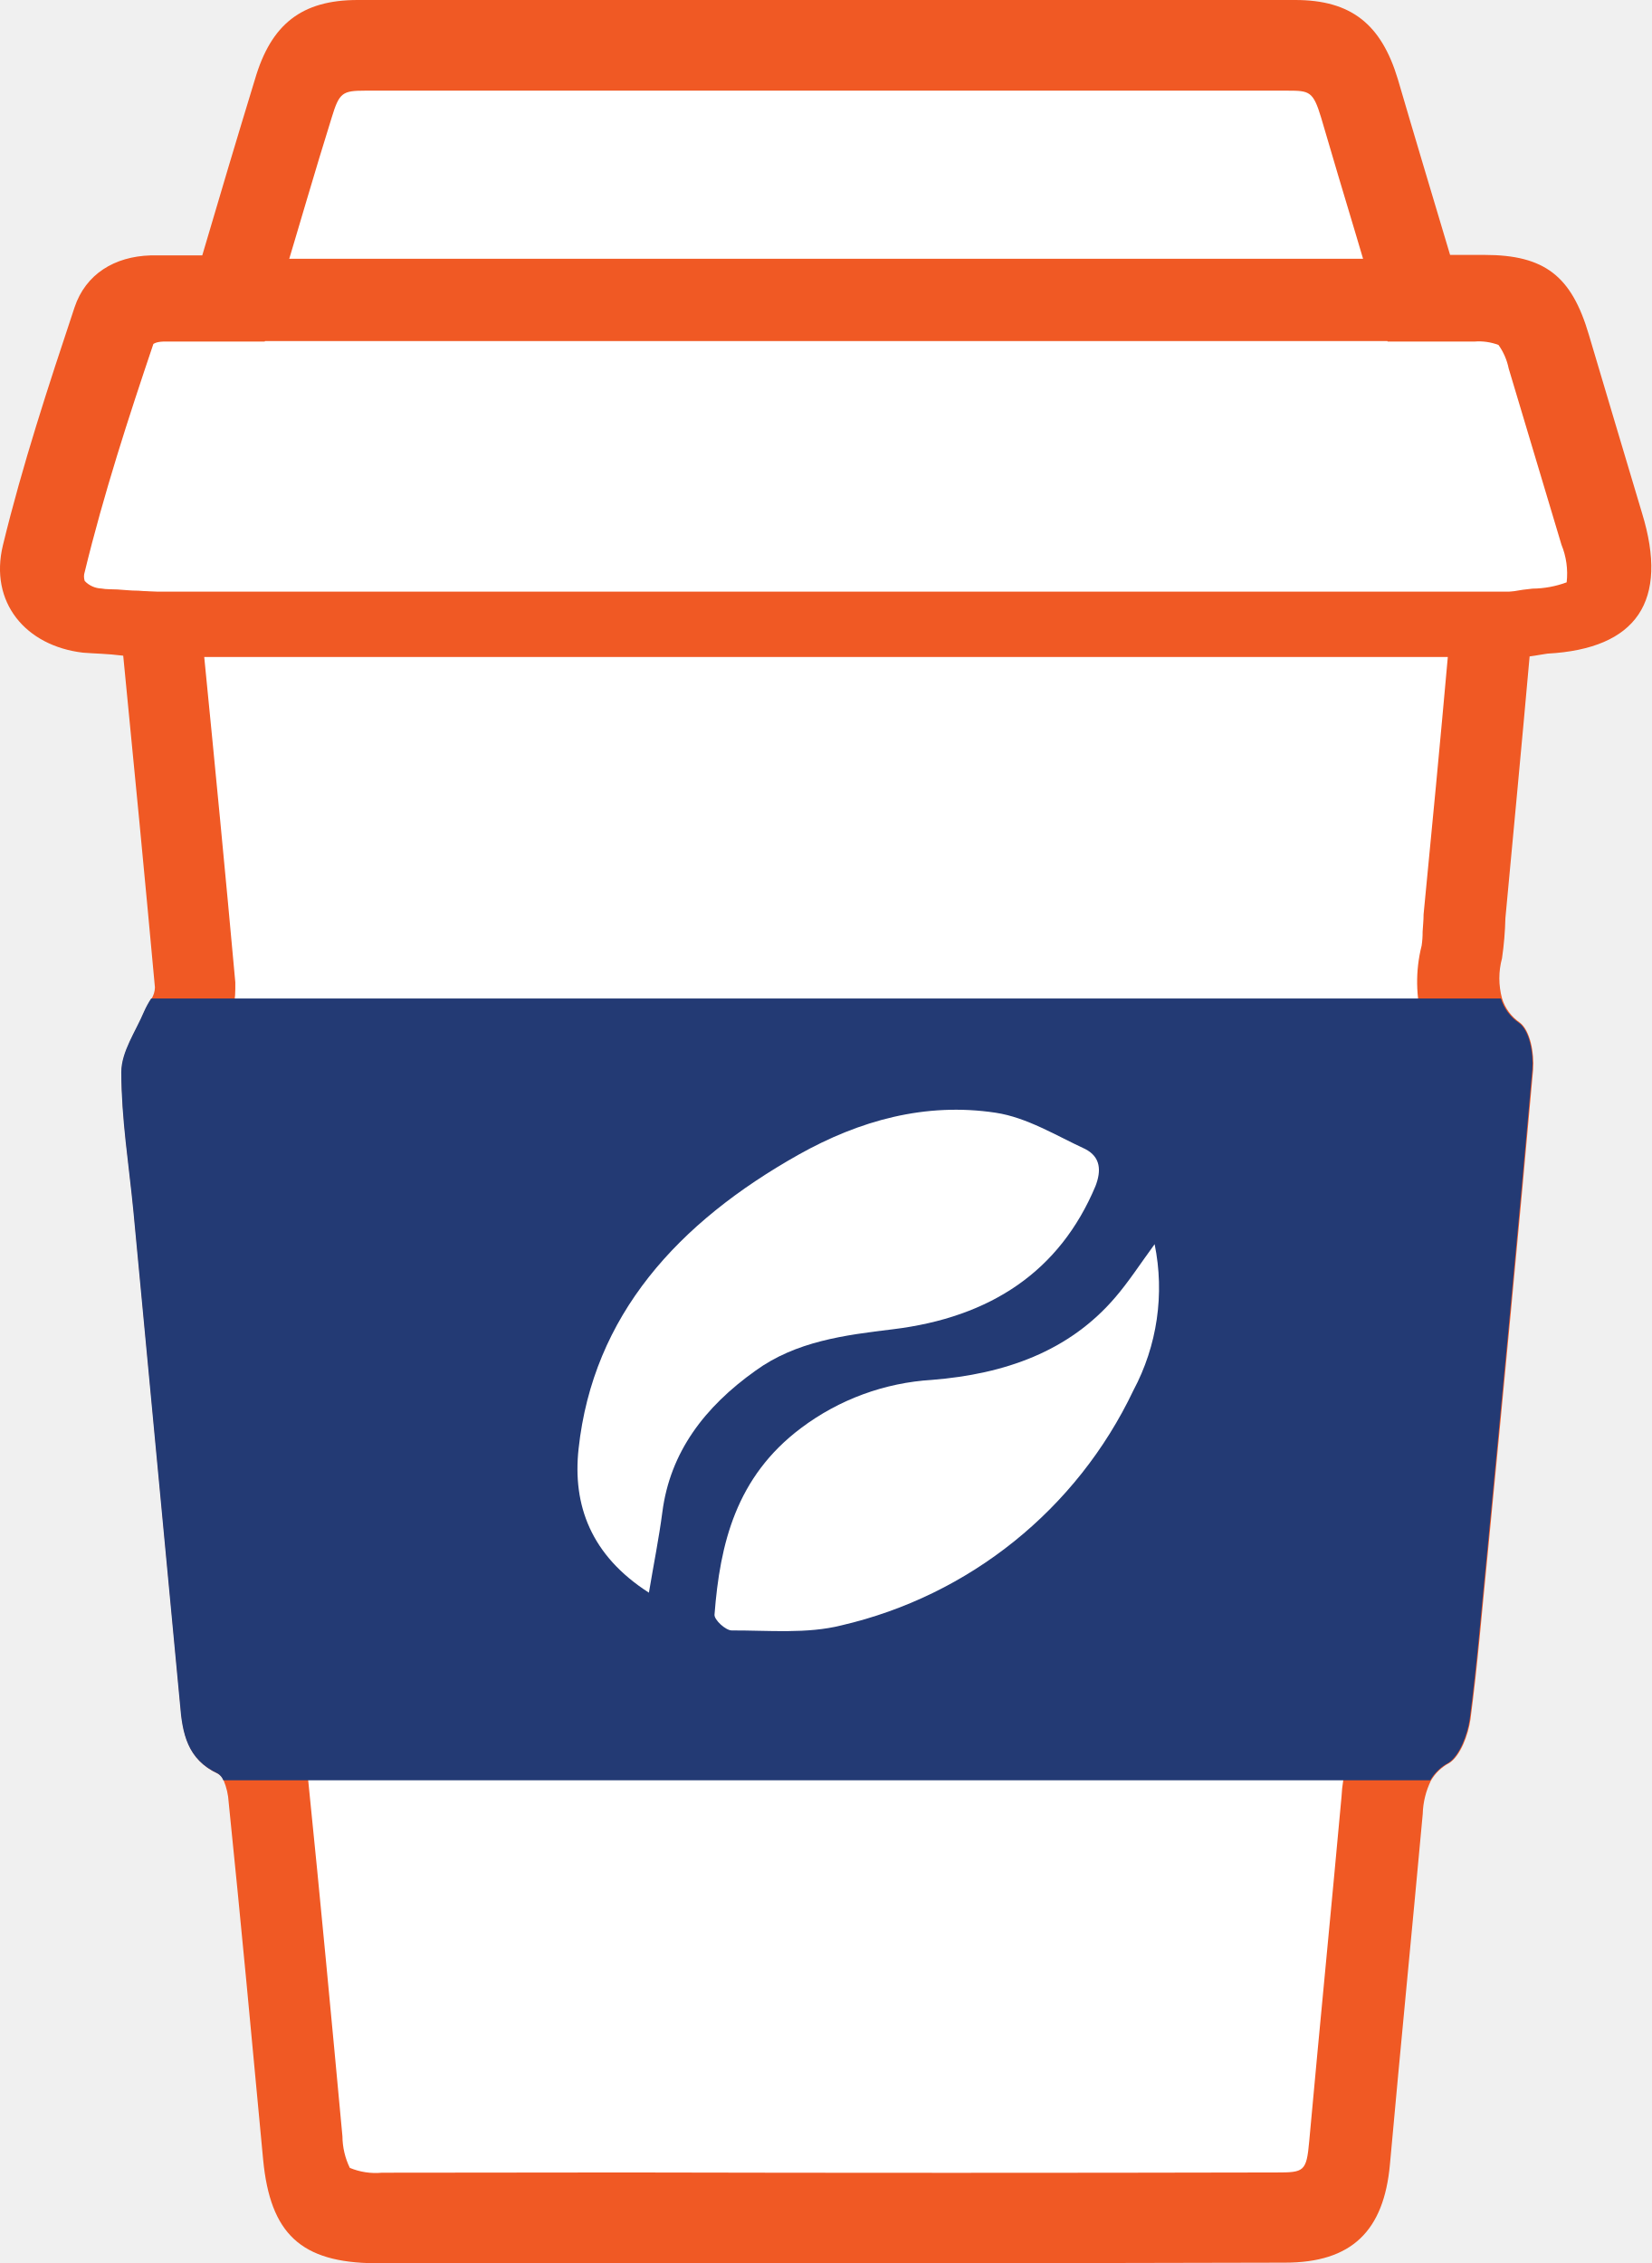
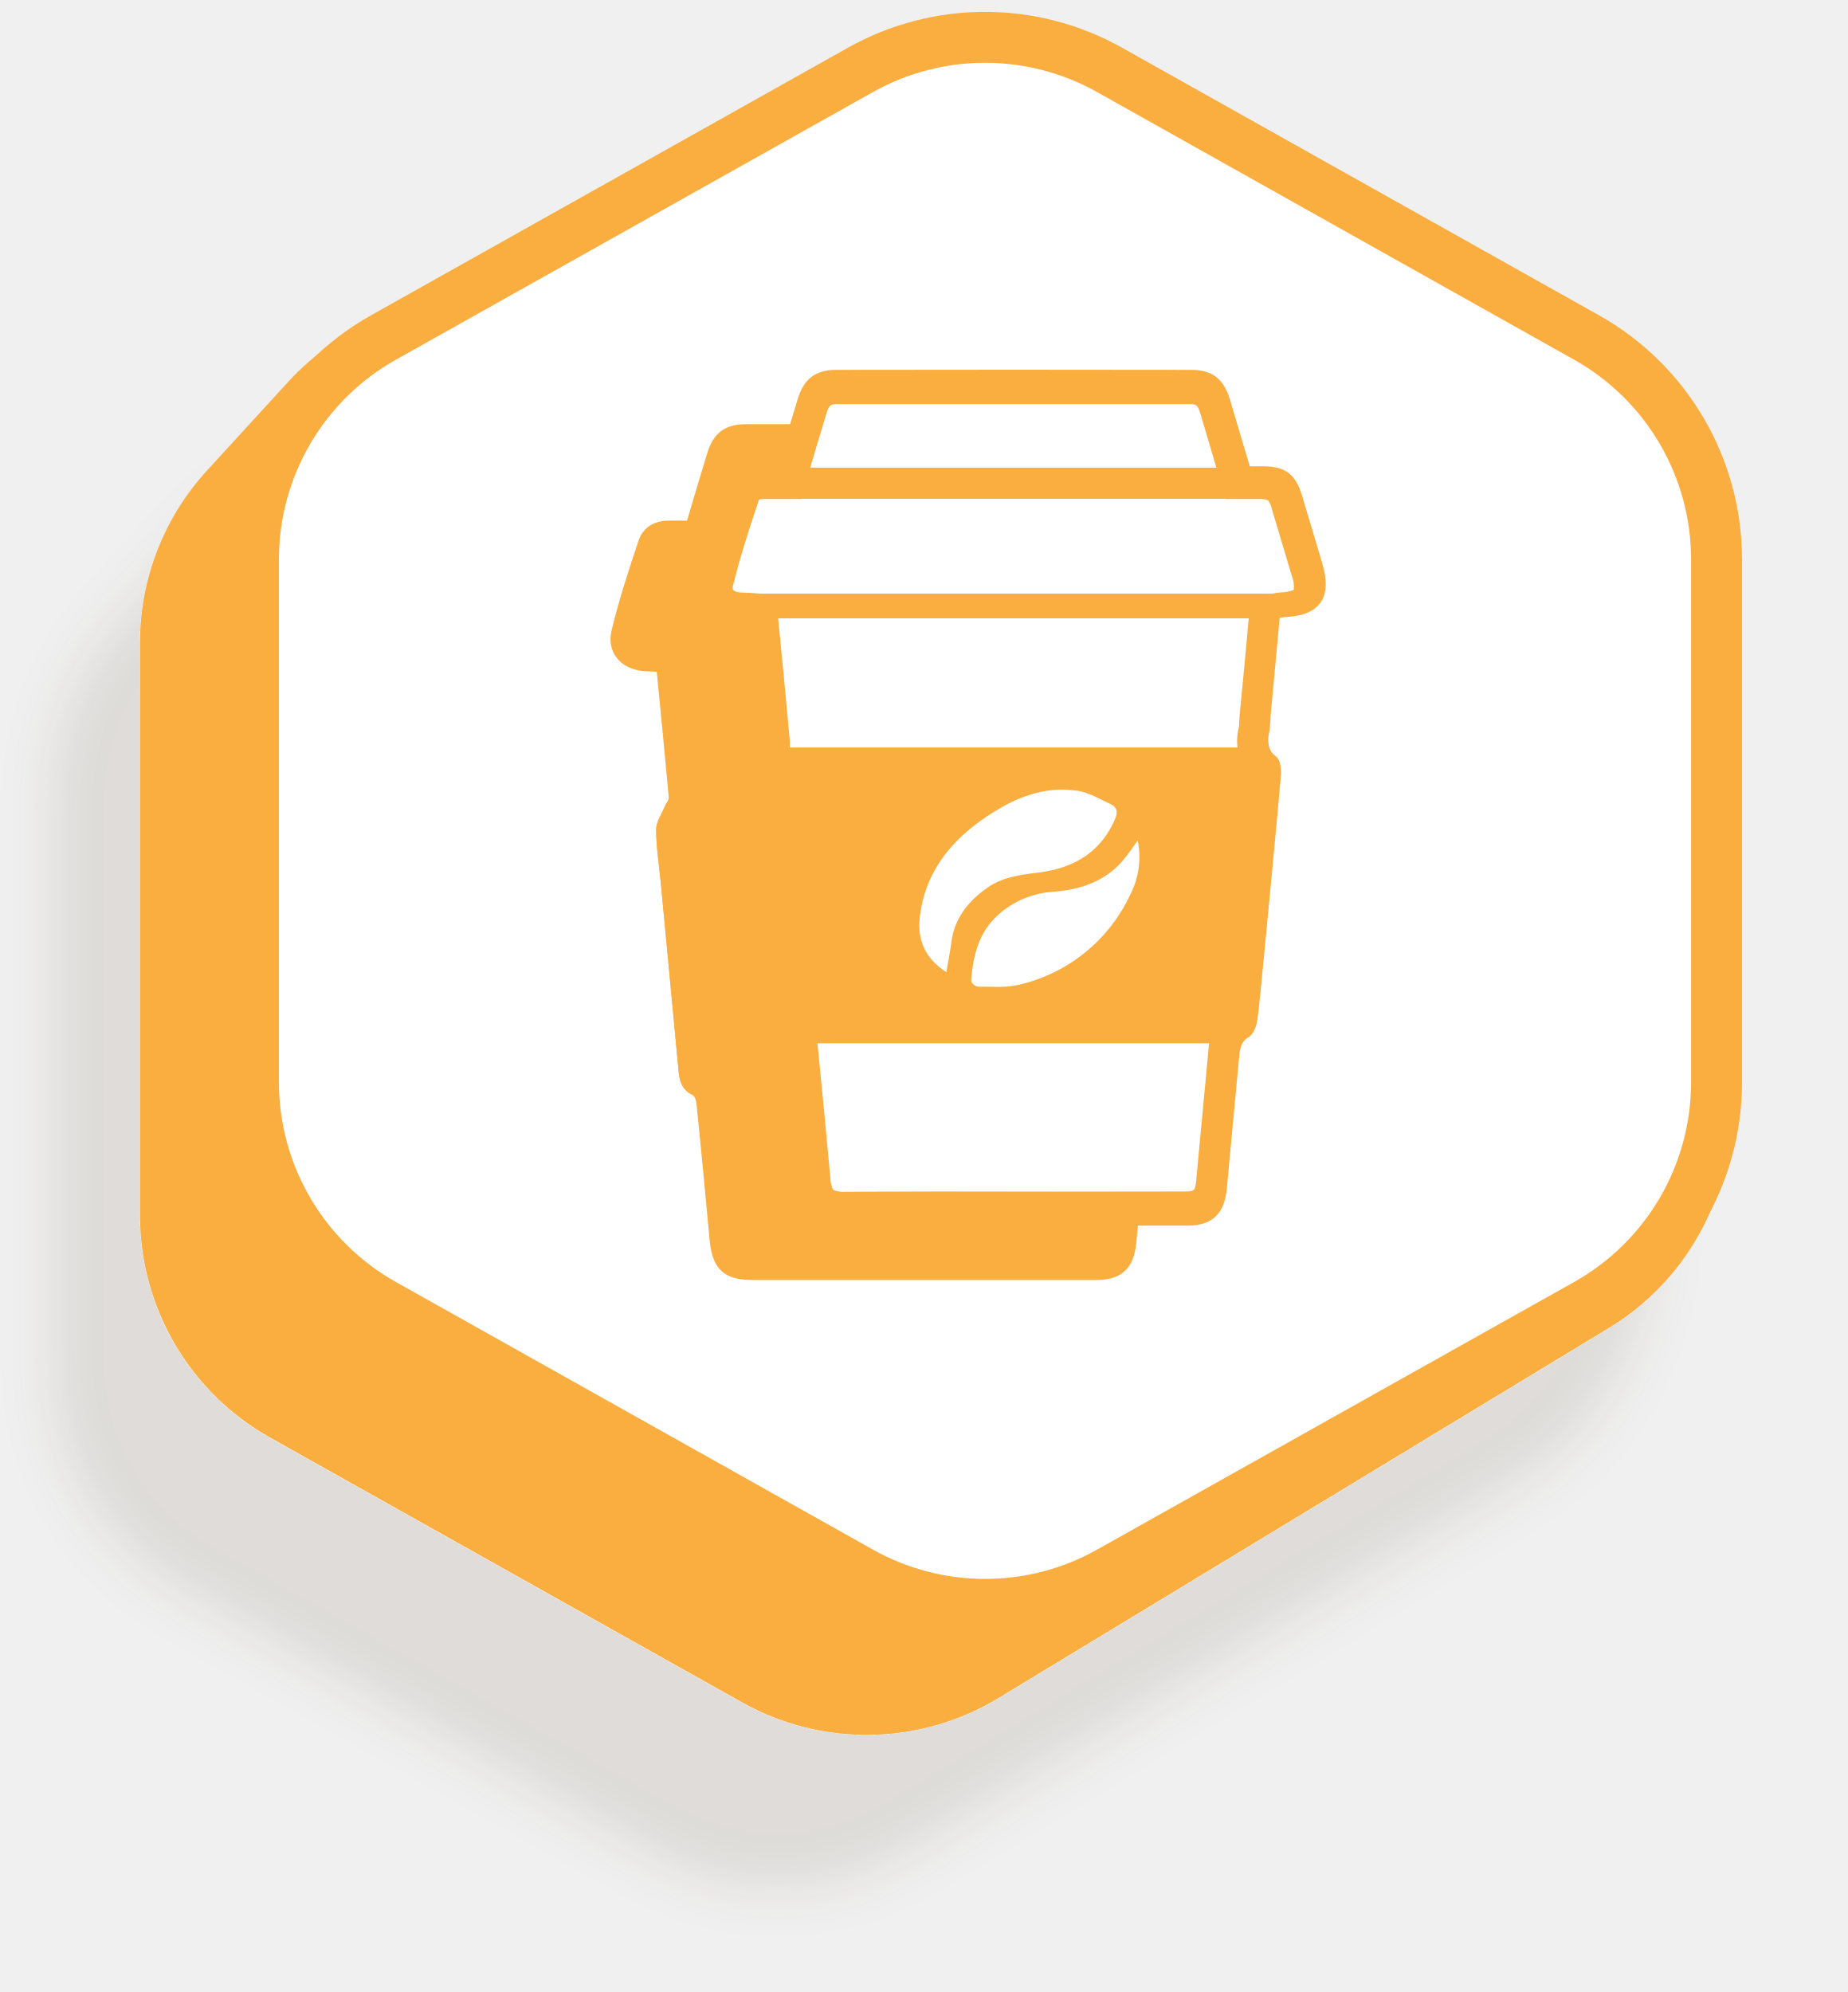
- <svg xmlns="http://www.w3.org/2000/svg" viewBox="0 0 136.43 186.96">
+ <svg xmlns="http://www.w3.org/2000/svg" width="102" height="110" viewBox="0 0 102 110" fill="none">
+   <g filter="url(#filter0_d_397_5623)">
+     <path d="M42.002 9.659C45.882 8.202 50.208 8.531 53.822 10.559L83.149 27.015C86.568 28.933 89.031 32.194 89.942 36.008L95.206 58.054C96.625 63.994 94.045 70.17 88.823 73.337L55.135 93.764C50.801 96.391 45.389 96.483 40.969 94.003L14.908 79.38C10.475 76.892 7.73 72.205 7.73 67.122L7.73 35.486C7.73 31.973 9.046 28.587 11.418 25.996L15.907 21.091C17.402 19.458 19.261 18.201 21.333 17.423L42.002 9.659Z" fill="#FBAE40" />
+     <path d="M47.509 3.859C51.781 1.462 56.992 1.462 61.264 3.859L87.601 18.637C92.034 21.124 94.778 25.811 94.778 30.894L94.778 59.762C94.778 64.845 92.034 69.532 87.601 72.019L61.264 86.796C56.992 89.194 51.781 89.194 47.509 86.796L21.173 72.019C16.74 69.532 13.995 64.845 13.995 59.762L13.995 30.894C13.995 25.811 16.74 21.124 21.173 18.637L47.509 3.859Z" fill="white" stroke="#FBAE40" stroke-width="2.811" />
+   </g>
+   <path d="M66.026 37.067C65.922 37.067 65.829 37.102 65.654 37.125C65.492 38.943 65.318 40.774 65.148 42.592C65.144 42.873 65.121 43.154 65.08 43.432C65.006 43.706 65.006 43.995 65.08 44.269C65.143 44.474 65.274 44.653 65.452 44.774C65.672 44.941 65.753 45.424 65.73 45.755C65.429 49.144 65.105 52.52 64.779 55.898C64.663 57.044 64.572 58.202 64.42 59.335C64.375 59.654 64.21 60.093 63.98 60.243C63.82 60.326 63.687 60.453 63.596 60.609C63.488 60.827 63.429 61.065 63.424 61.307C63.201 63.74 62.959 66.183 62.739 68.628C62.609 70.021 61.937 70.681 60.546 70.681C55.941 70.681 51.349 70.681 46.744 70.681H41.527C39.975 70.681 39.335 70.067 39.186 68.519C38.953 66.028 38.721 63.538 38.465 61.047C38.456 60.892 38.421 60.74 38.361 60.597C38.34 60.538 38.299 60.488 38.245 60.455C37.608 60.159 37.504 59.618 37.456 59.004C37.132 55.567 36.806 52.143 36.483 48.706C36.389 47.738 36.23 46.77 36.23 45.801C36.23 45.376 36.531 44.951 36.705 44.537C36.747 44.442 36.797 44.35 36.854 44.264C36.898 44.193 36.923 44.112 36.925 44.028C36.715 41.737 36.495 39.459 36.263 37.097C35.939 37.074 35.684 37.074 35.441 37.049C34.245 36.907 33.481 36 33.769 34.806C34.176 33.13 34.71 31.476 35.266 29.834C35.499 29.139 36.101 28.772 36.854 28.75H37.934C38.306 27.485 38.665 26.282 39.037 25.065C39.373 23.93 40.01 23.424 41.181 23.424C47.71 23.412 54.24 23.412 60.771 23.424C61.942 23.424 62.569 23.93 62.916 25.075C63.264 26.269 63.624 27.462 64.005 28.75H64.726C65.99 28.75 66.547 29.197 66.906 30.414C67.265 31.63 67.649 32.904 68.019 34.146C68.555 35.979 67.892 36.973 66.026 37.067Z" fill="#FBAE40" />
+   <path d="M41.677 68.81C41.448 68.832 41.217 68.797 41.004 68.709C40.902 68.504 40.849 68.278 40.847 68.049C40.622 65.598 40.392 63.141 40.142 60.682C40.115 60.35 40.03 60.024 39.889 59.722C39.736 59.394 39.486 59.121 39.173 58.94C39.173 58.89 38.19 48.55 38.19 48.55C38.159 48.236 38.124 47.92 38.086 47.606C38.015 47.012 37.949 46.451 37.937 45.91C37.975 45.817 38.018 45.727 38.066 45.639C38.139 45.495 38.21 45.348 38.271 45.204L38.359 45.06C38.524 44.76 38.611 44.423 38.612 44.081V44.003V43.932C38.407 41.674 38.19 39.428 37.96 37.105L37.836 35.84L36.584 35.752C36.427 35.739 36.283 35.734 36.151 35.726C36.02 35.719 35.921 35.726 35.815 35.706C35.684 35.704 35.559 35.65 35.466 35.557C35.447 35.495 35.447 35.429 35.466 35.367C35.863 33.741 36.392 32.118 36.903 30.606C36.903 30.606 36.956 30.56 37.107 30.555H39.221L39.586 29.331C39.932 28.155 40.273 27.01 40.622 25.862C40.777 25.356 40.845 25.313 41.315 25.313C44.53 25.313 47.743 25.313 50.955 25.313C54.166 25.313 57.38 25.313 60.594 25.313C61.044 25.313 61.123 25.328 61.287 25.872C61.52 26.668 61.763 27.483 62.013 28.322L62.678 30.555H64.509C64.681 30.541 64.853 30.565 65.015 30.626C65.119 30.773 65.191 30.94 65.227 31.116L66.325 34.793C66.426 35.042 66.464 35.313 66.433 35.58C66.205 35.664 65.964 35.709 65.72 35.711C65.548 35.729 65.467 35.742 65.384 35.757L65.23 35.782L64.056 35.944L63.947 37.145C63.791 38.93 63.619 40.728 63.442 42.516C63.442 42.65 63.426 42.769 63.422 42.878C63.422 42.975 63.416 43.072 63.401 43.169C63.268 43.694 63.275 44.245 63.422 44.767C63.53 45.126 63.721 45.456 63.98 45.727C63.695 49.055 63.381 52.335 63.065 55.615L62.971 56.583C62.895 57.367 62.822 58.151 62.718 58.925C62.465 59.119 62.253 59.361 62.094 59.638C61.874 60.041 61.749 60.488 61.727 60.946C61.621 62.109 61.51 63.279 61.398 64.45C61.282 65.682 61.163 66.916 61.052 68.147C60.996 68.777 60.941 68.795 60.374 68.795C55.843 68.805 51.315 68.805 46.79 68.795L41.677 68.81Z" fill="#FBAE40" />
+   <path d="M65.71 45.758C65.409 49.146 65.085 52.522 64.759 55.901C64.643 57.046 64.552 58.204 64.4 59.337C64.354 59.656 64.19 60.096 63.96 60.245C63.8 60.329 63.667 60.456 63.576 60.612H38.361C38.34 60.553 38.299 60.503 38.245 60.47C37.608 60.174 37.504 59.633 37.456 59.019C37.133 55.582 36.806 52.158 36.483 48.722C36.389 47.753 36.23 46.785 36.23 45.816C36.23 45.391 36.531 44.966 36.705 44.552C36.747 44.457 36.797 44.365 36.854 44.279H65.073C65.136 44.484 65.267 44.663 65.444 44.784C65.652 44.944 65.733 45.427 65.71 45.758Z" fill="#FBAE40" />
+   <path d="M38.359 28.825H62.986L63.371 30.545H37.937L38.359 28.825Z" fill="#FBAE40" />
+   <path d="M36.404 35.779H65.743L65.374 37.145H36.695L36.404 35.779Z" fill="#FBAE40" />
+   <path d="M56.581 48.193C55.838 49.963 54.401 50.932 52.348 51.182C51.337 51.303 50.325 51.435 49.483 52.044C48.416 52.803 47.695 53.749 47.533 55.003C47.462 55.544 47.354 56.08 47.253 56.684C46.041 55.908 45.654 54.856 45.783 53.678C46.089 50.896 47.852 48.964 50.378 47.538C51.642 46.83 53.018 46.443 54.49 46.666C55.142 46.764 55.754 47.144 56.361 47.424C56.69 47.591 56.713 47.874 56.581 48.193Z" fill="#FBAE40" />
+   <path d="M56.998 50.52C57.274 50.198 57.504 49.842 57.818 49.412C58.03 50.452 57.873 51.533 57.373 52.469C56.791 53.693 55.941 54.77 54.885 55.619C53.829 56.468 52.596 57.069 51.276 57.375C50.555 57.557 49.758 57.479 48.982 57.481C48.856 57.481 48.613 57.259 48.62 57.15C48.737 55.67 49.071 54.275 50.431 53.253C51.222 52.656 52.171 52.304 53.16 52.242C54.692 52.125 56.03 51.655 56.998 50.52Z" fill="#FBAE40" />
+   <path d="M71.026 34.067C70.922 34.067 70.829 34.102 70.654 34.125C70.492 35.943 70.318 37.774 70.148 39.592C70.144 39.873 70.121 40.154 70.08 40.432C70.006 40.706 70.006 40.995 70.08 41.269C70.143 41.475 70.274 41.653 70.452 41.775C70.672 41.941 70.753 42.425 70.73 42.756C70.429 46.144 70.105 49.52 69.779 52.898C69.663 54.044 69.572 55.202 69.42 56.335C69.375 56.654 69.21 57.094 68.98 57.243C68.82 57.327 68.687 57.454 68.596 57.61C68.488 57.827 68.429 58.065 68.424 58.307C68.201 60.74 67.959 63.183 67.739 65.628C67.609 67.022 66.937 67.682 65.546 67.682C60.941 67.682 56.349 67.682 51.744 67.682H46.527C44.975 67.682 44.335 67.067 44.186 65.519C43.953 63.029 43.721 60.538 43.465 58.047C43.456 57.892 43.421 57.74 43.361 57.597C43.34 57.538 43.299 57.488 43.245 57.455C42.608 57.16 42.504 56.618 42.456 56.004C42.132 52.567 41.806 49.143 41.483 45.707C41.389 44.738 41.23 43.77 41.23 42.801C41.23 42.376 41.531 41.952 41.705 41.537C41.747 41.442 41.797 41.35 41.854 41.264C41.898 41.193 41.923 41.112 41.925 41.029C41.715 38.737 41.495 36.459 41.263 34.097C40.939 34.075 40.684 34.075 40.441 34.049C39.245 33.908 38.481 33 38.769 31.806C39.176 30.13 39.71 28.476 40.266 26.835C40.499 26.139 41.101 25.773 41.854 25.75H42.934C43.306 24.485 43.665 23.282 44.037 22.066C44.373 20.93 45.01 20.424 46.181 20.424C52.71 20.413 59.24 20.413 65.771 20.424C66.942 20.424 67.569 20.93 67.915 22.076C68.264 23.269 68.624 24.463 69.005 25.75H69.726C70.99 25.75 71.547 26.198 71.906 27.414C72.265 28.63 72.649 29.905 73.019 31.146C73.555 32.98 72.892 33.973 71.026 34.067Z" fill="#FBAE40" />
+   <path d="M46.677 65.81C46.448 65.832 46.217 65.797 46.004 65.709C45.902 65.504 45.849 65.278 45.847 65.049C45.622 62.599 45.392 60.141 45.142 57.683C45.115 57.35 45.03 57.025 44.889 56.722C44.736 56.394 44.486 56.122 44.173 55.941C44.173 55.89 43.19 45.55 43.19 45.55C43.159 45.236 43.124 44.92 43.086 44.607C43.015 44.012 42.949 43.451 42.937 42.91C42.975 42.818 43.018 42.727 43.066 42.639C43.139 42.495 43.21 42.349 43.271 42.204L43.359 42.06C43.524 41.76 43.611 41.424 43.612 41.082V41.003V40.932C43.407 38.674 43.19 36.429 42.96 34.105L42.836 32.84L41.584 32.752C41.427 32.739 41.283 32.734 41.151 32.727C41.02 32.719 40.921 32.727 40.815 32.706C40.684 32.704 40.559 32.65 40.466 32.557C40.447 32.495 40.447 32.429 40.466 32.367C40.863 30.741 41.392 29.118 41.903 27.606C41.903 27.606 41.956 27.56 42.107 27.555H44.221L44.586 26.331C44.932 25.155 45.273 24.01 45.622 22.862C45.777 22.356 45.845 22.313 46.315 22.313C49.53 22.313 52.743 22.313 55.955 22.313C59.166 22.313 62.38 22.313 65.594 22.313C66.044 22.313 66.123 22.328 66.287 22.872C66.52 23.669 66.763 24.483 67.013 25.322L67.678 27.555H69.509C69.681 27.541 69.853 27.565 70.015 27.626C70.119 27.773 70.191 27.94 70.227 28.117L71.325 31.794C71.426 32.042 71.464 32.313 71.433 32.58C71.205 32.665 70.964 32.709 70.72 32.711C70.548 32.729 70.467 32.742 70.384 32.757L70.23 32.782L69.056 32.944L68.948 34.145C68.791 35.931 68.619 37.728 68.442 39.516C68.442 39.65 68.427 39.769 68.421 39.878C68.422 39.975 68.416 40.072 68.401 40.169C68.268 40.694 68.275 41.245 68.421 41.767C68.53 42.127 68.721 42.456 68.98 42.728C68.695 46.056 68.381 49.335 68.065 52.615L67.971 53.584C67.895 54.368 67.822 55.151 67.719 55.925C67.465 56.119 67.253 56.361 67.094 56.638C66.874 57.041 66.749 57.488 66.727 57.946C66.621 59.109 66.51 60.28 66.398 61.451C66.282 62.682 66.163 63.916 66.052 65.148C65.996 65.777 65.941 65.795 65.374 65.795C60.843 65.805 56.315 65.805 51.79 65.795L46.677 65.81Z" fill="white" />
+   <path d="M70.71 42.758C70.409 46.146 70.085 49.522 69.759 52.901C69.643 54.046 69.552 55.204 69.4 56.337C69.354 56.656 69.19 57.096 68.96 57.245C68.8 57.329 68.667 57.456 68.576 57.612H43.361C43.34 57.553 43.299 57.503 43.245 57.47C42.608 57.174 42.504 56.633 42.456 56.019C42.133 52.582 41.806 49.158 41.483 45.722C41.389 44.753 41.23 43.785 41.23 42.816C41.23 42.391 41.531 41.966 41.705 41.552C41.747 41.457 41.797 41.365 41.854 41.279H70.073C70.136 41.484 70.267 41.663 70.444 41.784C70.652 41.944 70.733 42.427 70.71 42.758Z" fill="#FBAE40" />
+   <path d="M43.359 25.826H67.986L68.371 27.545H42.937L43.359 25.826Z" fill="#FBAE40" />
+   <path d="M41.404 32.779H70.743L70.374 34.145H41.695L41.404 32.779Z" fill="#FBAE40" />
+   <path d="M61.581 45.193C60.838 46.963 59.401 47.932 57.348 48.182C56.337 48.304 55.325 48.435 54.483 49.044C53.416 49.803 52.695 50.749 52.533 52.003C52.462 52.544 52.354 53.08 52.253 53.685C51.041 52.908 50.654 51.856 50.783 50.678C51.089 47.896 52.852 45.965 55.378 44.538C56.642 43.83 58.018 43.443 59.49 43.666C60.142 43.764 60.754 44.144 61.361 44.425C61.69 44.591 61.713 44.875 61.581 45.193Z" fill="white" />
+   <path d="M61.998 47.52C62.274 47.199 62.504 46.842 62.818 46.412C63.03 47.452 62.873 48.533 62.373 49.469C61.791 50.693 60.941 51.77 59.885 52.619C58.829 53.468 57.596 54.069 56.276 54.375C55.555 54.557 54.758 54.479 53.982 54.481C53.856 54.481 53.613 54.259 53.62 54.15C53.737 52.671 54.071 51.275 55.431 50.253C56.222 49.656 57.171 49.304 58.16 49.242C59.692 49.126 61.03 48.655 61.998 47.52Z" fill="white" />
  <defs>
-     <style>.cls-1{fill:#f05924;}.cls-2{fill:#fff;}.cls-3{fill:#233a74;}</style>
+     <filter id="filter0_d_397_5623" x="-0" y="0" width="101.027" height="109.261" filterUnits="userSpaceOnUse" color-interpolation-filters="sRGB">
+       <feFlood flood-opacity="0" result="BackgroundImageFix" />
+       <feColorMatrix in="SourceAlpha" type="matrix" values="0 0 0 0 0 0 0 0 0 0 0 0 0 0 0 0 0 0 127 0" result="hardAlpha" />
+       <feOffset dx="-4.919" dy="8.433" />
+       <feGaussianBlur stdDeviation="1.406" />
+       <feComposite in2="hardAlpha" operator="out" />
+       <feColorMatrix type="matrix" values="0 0 0 0 0.257 0 0 0 0 0.165 0 0 0 0 0.034 0 0 0 0.1 0" />
+       <feBlend mode="normal" in2="BackgroundImageFix" result="effect1_dropShadow_397_5623" />
+       <feBlend mode="normal" in="SourceGraphic" in2="effect1_dropShadow_397_5623" result="shape" />
+     </filter>
  </defs>
-   <g id="Layer_2" data-name="Layer 2">
-     <g id="Layer_1-2" data-name="Layer 1">
-       <path class="cls-1" d="M127.84,54c-.41.05-.78.14-1.47.23-.64,7.19-1.33,14.43-2,21.62a27.87,27.87,0,0,1-.28,3.32,6.32,6.32,0,0,0,0,3.31,3.76,3.76,0,0,0,1.47,2c.87.66,1.2,2.57,1.1,3.88-1.19,13.4-2.47,26.75-3.76,40.11-.46,4.53-.82,9.11-1.42,13.59-.18,1.26-.83,3-1.74,3.59a3.81,3.81,0,0,0-1.52,1.45,6.68,6.68,0,0,0-.68,2.76c-.88,9.62-1.84,19.28-2.71,28.95-.5,5.51-3.16,8.12-8.67,8.12-18.21.05-36.37.05-54.58.05H31c-6.14-.05-8.67-2.43-9.26-8.55-.92-9.85-1.84-19.7-2.85-29.55a5.45,5.45,0,0,0-.41-1.78,1.11,1.11,0,0,0-.46-.56c-2.52-1.17-2.93-3.31-3.12-5.74-1.28-13.59-2.56-27.13-3.85-40.72-.37-3.83-1-7.66-1-11.49,0-1.68,1.19-3.36,1.88-5a7.45,7.45,0,0,1,.59-1.08,1.87,1.87,0,0,0,.28-.93c-.83-9.06-1.7-18.07-2.62-27.41C8.82,54,7.81,54,6.85,53.92,2.12,53.36-.9,49.77.24,45.05,1.85,38.42,4,31.88,6.16,25.39c.92-2.75,3.3-4.2,6.28-4.29h4.27c1.47-5,2.89-9.76,4.36-14.57C22.4,2,24.92,0,29.55,0Q68.28,0,107,0c4.63,0,7.11,2,8.48,6.53,1.38,4.72,2.8,9.44,4.32,14.53h2.84c5,0,7.2,1.77,8.62,6.58s2.94,9.85,4.4,14.76C137.89,49.67,135.23,53.6,127.84,54Z" />
-       <path class="cls-2" d="M31.56,179.5a5.56,5.56,0,0,1-2.66-.4h0a6.09,6.09,0,0,1-.61-2.61c-.9-9.69-1.81-19.41-2.8-29.13a11.11,11.11,0,0,0-1-3.8,6.93,6.93,0,0,0-2.83-3.09c0-.2-3.89-41.09-3.89-41.09-.12-1.24-.26-2.49-.41-3.73-.28-2.35-.54-4.57-.59-6.71a11.47,11.47,0,0,1,.51-1.07c.29-.57.57-1.15.81-1.72l.35-.57a8.1,8.1,0,0,0,1-3.87v-.28l0-.28c-.81-8.93-1.67-17.81-2.58-27l-.49-5-4.94-.35c-.63,0-1.2-.07-1.72-.1s-.91,0-1.33-.08A2,2,0,0,1,7,48a1.18,1.18,0,0,1,0-.75c1.56-6.43,3.65-12.85,5.67-18.83,0,0,.21-.18.81-.2h8.39l1.43-4.84C24.7,18.73,26,14.2,27.42,9.66c.61-2,.88-2.17,2.74-2.17q19.06,0,38.12,0t38.12,0c1.78,0,2.09.06,2.74,2.21.92,3.15,1.88,6.37,2.88,9.69l2.62,8.83h7.16a4.55,4.55,0,0,1,2,.28,5.1,5.1,0,0,1,.84,1.94L129,45a6.32,6.32,0,0,1,.43,3.11h0a8.32,8.32,0,0,1-2.82.52c-.68.07-1,.12-1.33.18l-.61.1-4.64.64-.42,4.75c-.63,7.06-1.31,14.17-2,21.24,0,.53-.06,1-.08,1.43a7.33,7.33,0,0,1-.08,1.15,12.19,12.19,0,0,0,.09,6.32,9.3,9.3,0,0,0,2.2,3.8c-1.12,13.16-2.37,26.13-3.62,39.1l-.37,3.83c-.3,3.1-.59,6.2-1,9.26a9.49,9.49,0,0,0-2.47,2.82,12.13,12.13,0,0,0-1.45,5.19c-.42,4.6-.86,9.23-1.3,13.86-.46,4.87-.93,9.75-1.37,14.62-.22,2.49-.44,2.56-2.68,2.56q-26.88.06-53.72,0Z" />
-       <path class="cls-3" d="M126.6,88.34c-1.19,13.4-2.47,26.75-3.76,40.11-.46,4.53-.82,9.11-1.42,13.59-.18,1.26-.83,3-1.74,3.59a3.81,3.81,0,0,0-1.52,1.45H18.45a1.11,1.11,0,0,0-.46-.56c-2.52-1.17-2.93-3.31-3.12-5.74-1.28-13.59-2.56-27.13-3.85-40.72-.37-3.83-1-7.66-1-11.49,0-1.68,1.19-3.36,1.88-5a7.45,7.45,0,0,1,.59-1.08H124a3.76,3.76,0,0,0,1.47,2C126.37,85.12,126.7,87,126.6,88.34Z" />
-       <polygon class="cls-1" points="18.44 21.38 115.83 21.38 117.35 28.18 16.77 28.18 18.44 21.38" />
-       <polygon class="cls-1" points="10.71 48.88 126.73 48.88 125.27 54.28 11.86 54.28 10.71 48.88" />
-       <path class="cls-2" d="M90.5,98c-2.94,7-8.62,10.83-16.74,11.82-4,.48-8,1-11.33,3.41-4.22,3-7.07,6.74-7.71,11.7-.28,2.14-.71,4.26-1.11,6.65-4.79-3.07-6.32-7.23-5.81-11.89C49,108.66,56,101,66,95.38c5-2.8,10.44-4.33,16.26-3.45,2.58.39,5,1.89,7.4,3C90.93,95.59,91,96.71,90.5,98Z" />
-       <path class="cls-2" d="M92.15,107.17c1.09-1.27,2-2.68,3.24-4.38a18,18,0,0,1-1.76,12.09,35.61,35.61,0,0,1-24.11,19.4c-2.85.72-6,.41-9.07.42-.5,0-1.46-.88-1.42-1.31.45-5.85,1.77-11.37,7.15-15.41A20,20,0,0,1,77,114C83,113.52,88.32,111.66,92.15,107.17Z" />
-     </g>
-   </g>
</svg>
